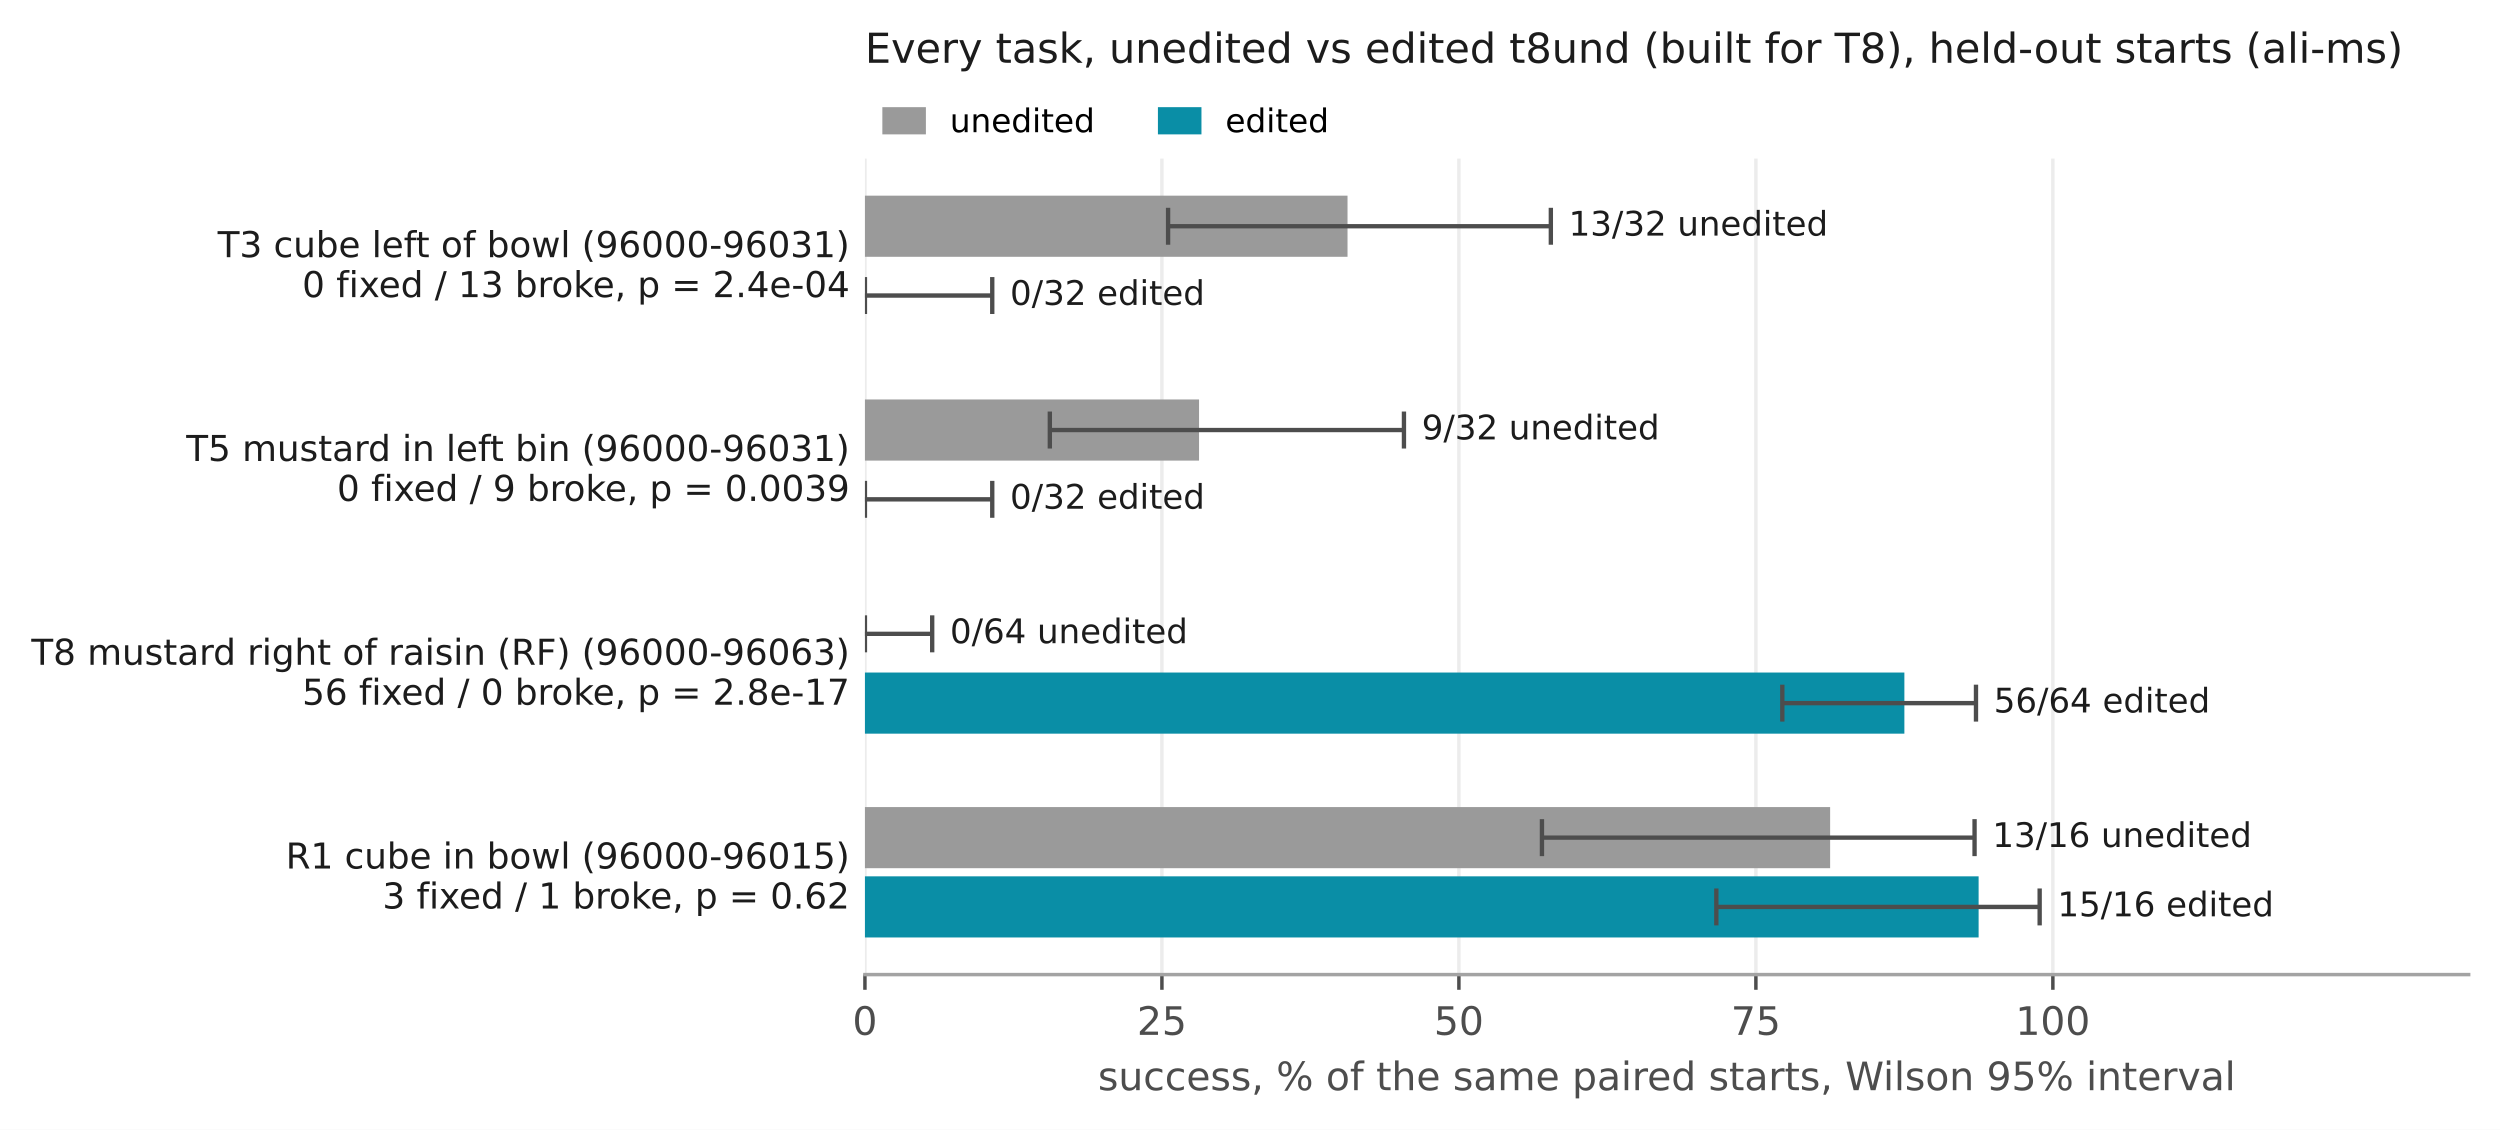
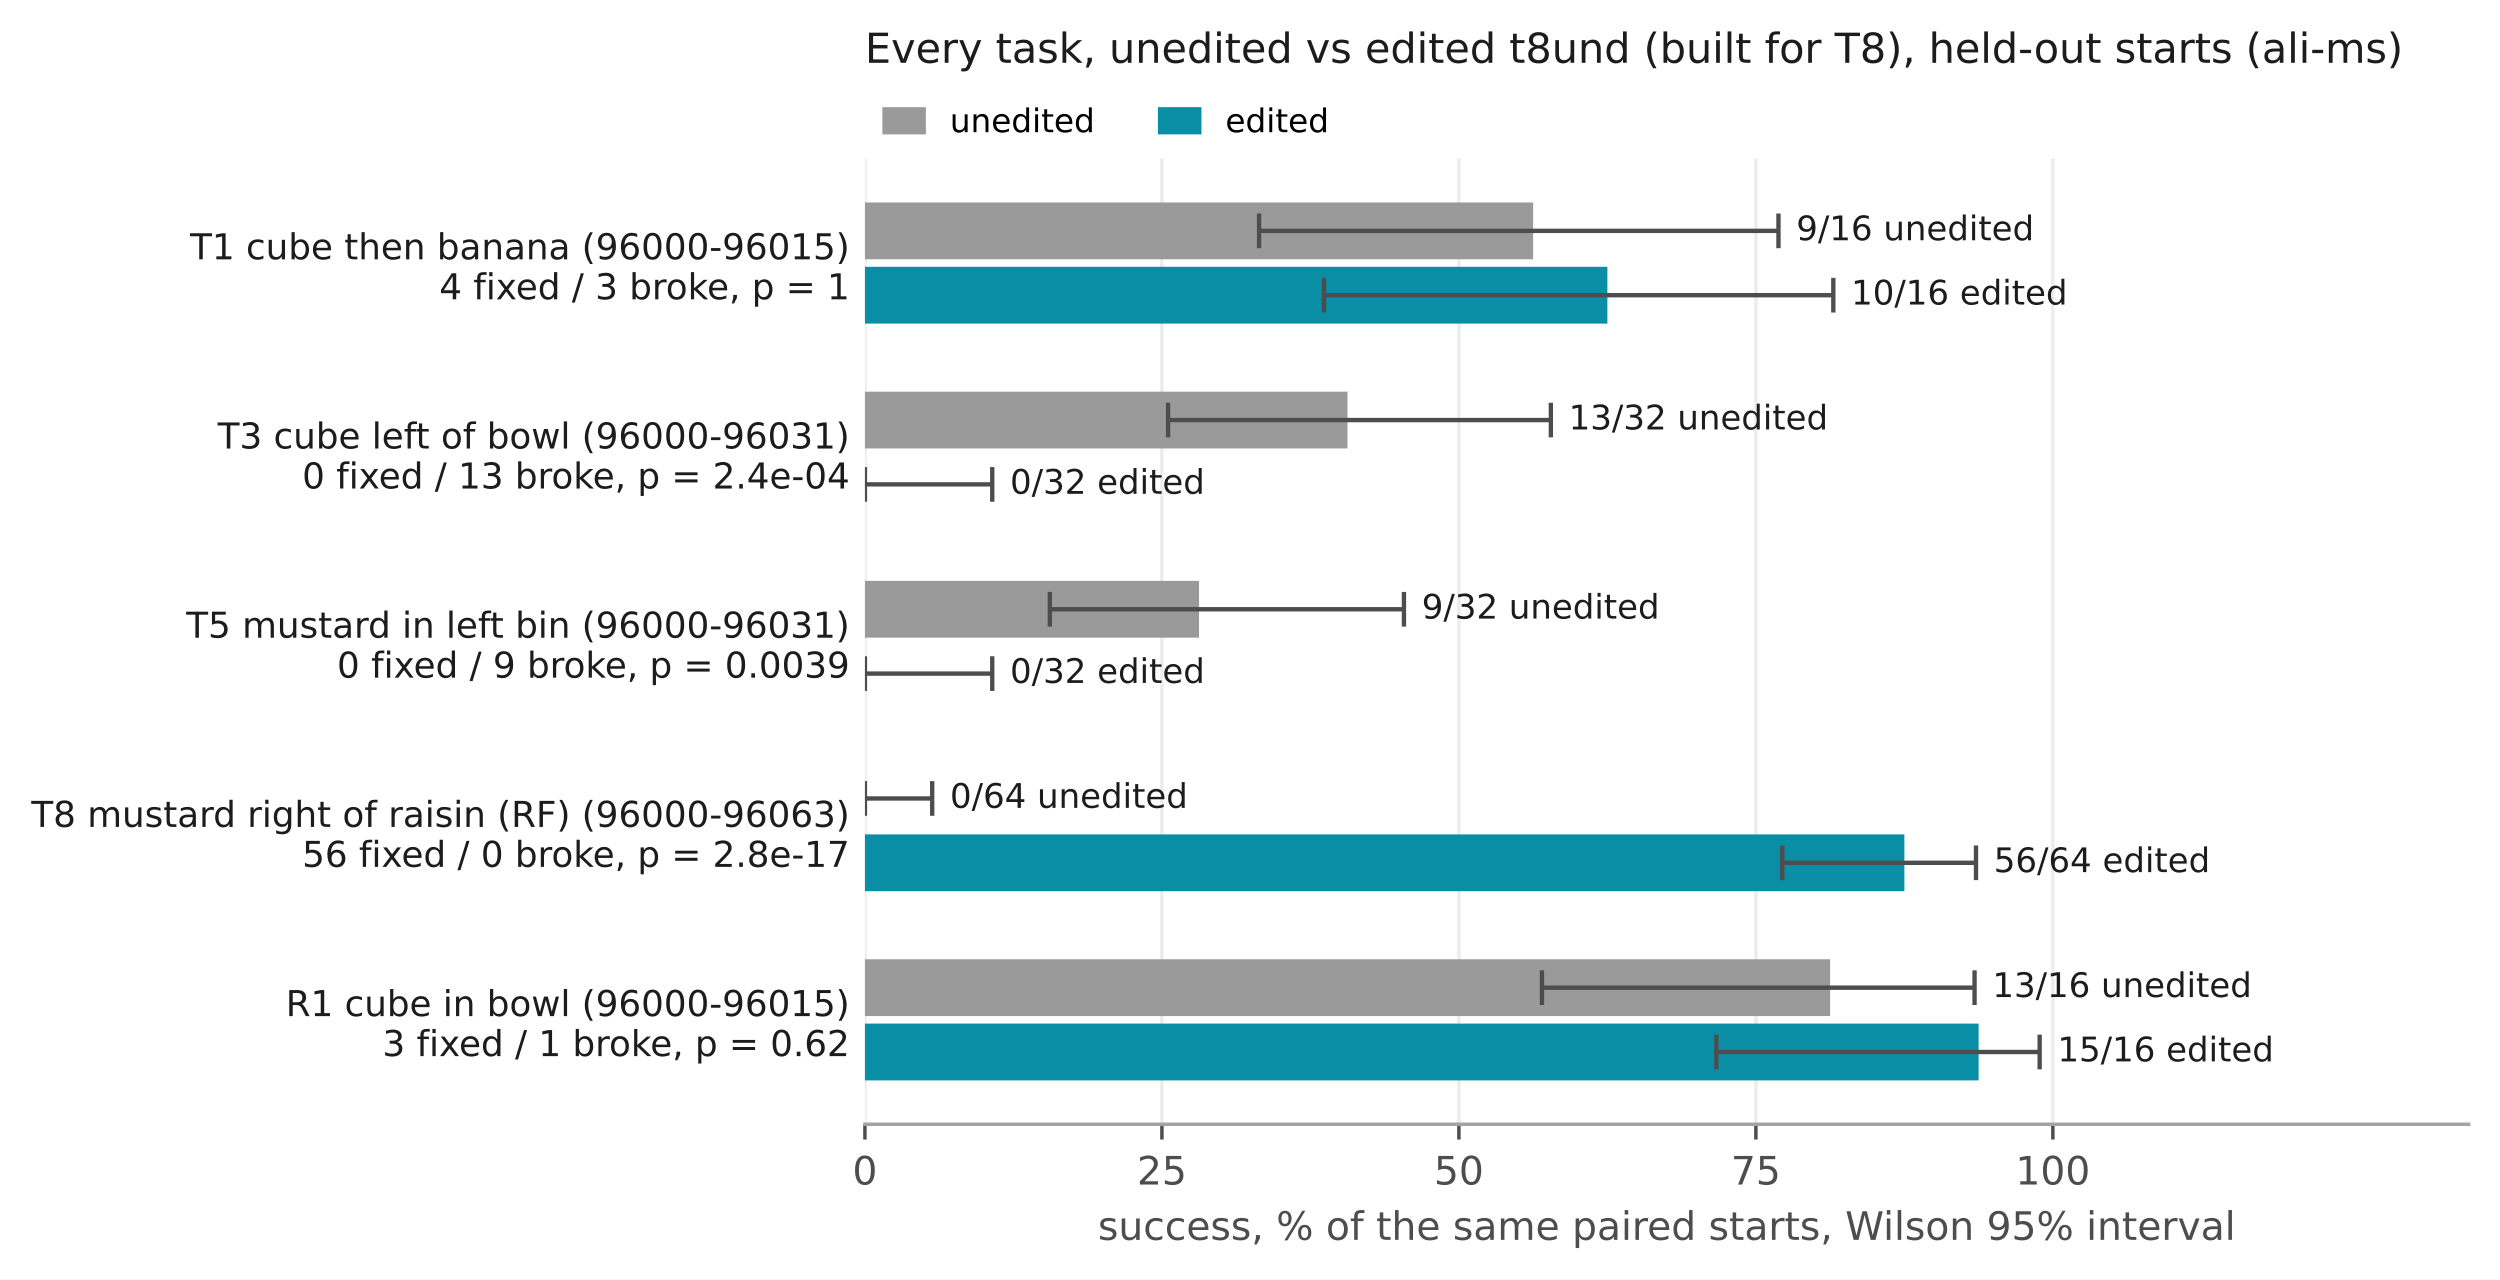
- <svg xmlns="http://www.w3.org/2000/svg" xmlns:xlink="http://www.w3.org/1999/xlink" width="574.104pt" height="259.426pt" viewBox="0 0 574.104 259.426" version="1.1">
+ <svg xmlns="http://www.w3.org/2000/svg" xmlns:xlink="http://www.w3.org/1999/xlink" width="574.104pt" height="293.799pt" viewBox="0 0 574.104 293.799" version="1.1">
  <defs>
    <style type="text/css">*{stroke-linejoin: round; stroke-linecap: butt}</style>
  </defs>
  <g id="figure_1">
    <g id="patch_1">
-       <path d="M 0 259.426  L 574.104 259.426  L 574.104 0  L 0 0  z " style="fill: #ffffff" />
+       <path d="M 0 293.799  L 574.104 293.799  L 574.104 0  L 0 0  z " style="fill: #ffffff" />
    </g>
    <g id="axes_1">
      <g id="patch_2">
-         <path d="M 198.624 223.806  L 566.904 223.806  L 566.904 36.419  L 198.624 36.419  z " style="fill: #ffffff" />
+         <path d="M 198.624 258.179  L 566.904 258.179  L 566.904 36.419  L 198.624 36.419  z " style="fill: #ffffff" />
      </g>
      <g id="matplotlib.axis_1">
        <g id="xtick_1">
          <g id="line2d_1">
-             <path d="M 198.624 223.806  L 198.624 36.419  " clip-path="url(#p3462e12931)" style="fill: none; stroke: #ececec; stroke-width: 0.8; stroke-linecap: square" />
+             <path d="M 198.624 258.179  L 198.624 36.419  " clip-path="url(#p0ae0778ccf)" style="fill: none; stroke: #ececec; stroke-width: 0.8; stroke-linecap: square" />
          </g>
          <g id="line2d_2">
            <defs>
-               <path id="mfdea3eac25" d="M 0 0  L 0 3.5  " style="stroke: #4d4d4d; stroke-width: 0.8" />
+               <path id="m272030efd2" d="M 0 0  L 0 3.5  " style="stroke: #4d4d4d; stroke-width: 0.8" />
            </defs>
            <g>
-               <use xlink:href="#mfdea3eac25" x="198.624" y="223.806" style="fill: #4d4d4d; stroke: #4d4d4d; stroke-width: 0.8" />
+               <use xlink:href="#m272030efd2" x="198.624" y="258.179" style="fill: #4d4d4d; stroke: #4d4d4d; stroke-width: 0.8" />
            </g>
          </g>
          <g id="text_1">
-             <text style="font-size: 9px; font-family: 'DejaVu Sans'; text-anchor: middle; fill: #4d4d4d" x="198.624" y="237.644" transform="rotate(-0 198.6235 237.6443)">0</text>
+             <text style="font-size: 9px; font-family: 'DejaVu Sans'; text-anchor: middle; fill: #4d4d4d" x="198.624" y="272.017" transform="rotate(-0 198.6235 272.0171)">0</text>
          </g>
        </g>
        <g id="xtick_2">
          <g id="line2d_3">
-             <path d="M 266.824 223.806  L 266.824 36.419  " clip-path="url(#p3462e12931)" style="fill: none; stroke: #ececec; stroke-width: 0.8; stroke-linecap: square" />
+             <path d="M 266.824 258.179  L 266.824 36.419  " clip-path="url(#p0ae0778ccf)" style="fill: none; stroke: #ececec; stroke-width: 0.8; stroke-linecap: square" />
          </g>
          <g id="line2d_4">
            <g>
-               <use xlink:href="#mfdea3eac25" x="266.824" y="223.806" style="fill: #4d4d4d; stroke: #4d4d4d; stroke-width: 0.8" />
+               <use xlink:href="#m272030efd2" x="266.824" y="258.179" style="fill: #4d4d4d; stroke: #4d4d4d; stroke-width: 0.8" />
            </g>
          </g>
          <g id="text_2">
-             <text style="font-size: 9px; font-family: 'DejaVu Sans'; text-anchor: middle; fill: #4d4d4d" x="266.824" y="237.644" transform="rotate(-0 266.8235 237.6443)">25</text>
+             <text style="font-size: 9px; font-family: 'DejaVu Sans'; text-anchor: middle; fill: #4d4d4d" x="266.824" y="272.017" transform="rotate(-0 266.8235 272.0171)">25</text>
          </g>
        </g>
        <g id="xtick_3">
          <g id="line2d_5">
-             <path d="M 335.024 223.806  L 335.024 36.419  " clip-path="url(#p3462e12931)" style="fill: none; stroke: #ececec; stroke-width: 0.8; stroke-linecap: square" />
+             <path d="M 335.024 258.179  L 335.024 36.419  " clip-path="url(#p0ae0778ccf)" style="fill: none; stroke: #ececec; stroke-width: 0.8; stroke-linecap: square" />
          </g>
          <g id="line2d_6">
            <g>
-               <use xlink:href="#mfdea3eac25" x="335.024" y="223.806" style="fill: #4d4d4d; stroke: #4d4d4d; stroke-width: 0.8" />
+               <use xlink:href="#m272030efd2" x="335.024" y="258.179" style="fill: #4d4d4d; stroke: #4d4d4d; stroke-width: 0.8" />
            </g>
          </g>
          <g id="text_3">
-             <text style="font-size: 9px; font-family: 'DejaVu Sans'; text-anchor: middle; fill: #4d4d4d" x="335.024" y="237.644" transform="rotate(-0 335.0235 237.6443)">50</text>
+             <text style="font-size: 9px; font-family: 'DejaVu Sans'; text-anchor: middle; fill: #4d4d4d" x="335.024" y="272.017" transform="rotate(-0 335.0235 272.0171)">50</text>
          </g>
        </g>
        <g id="xtick_4">
          <g id="line2d_7">
-             <path d="M 403.224 223.806  L 403.224 36.419  " clip-path="url(#p3462e12931)" style="fill: none; stroke: #ececec; stroke-width: 0.8; stroke-linecap: square" />
+             <path d="M 403.224 258.179  L 403.224 36.419  " clip-path="url(#p0ae0778ccf)" style="fill: none; stroke: #ececec; stroke-width: 0.8; stroke-linecap: square" />
          </g>
          <g id="line2d_8">
            <g>
-               <use xlink:href="#mfdea3eac25" x="403.224" y="223.806" style="fill: #4d4d4d; stroke: #4d4d4d; stroke-width: 0.8" />
+               <use xlink:href="#m272030efd2" x="403.224" y="258.179" style="fill: #4d4d4d; stroke: #4d4d4d; stroke-width: 0.8" />
            </g>
          </g>
          <g id="text_4">
-             <text style="font-size: 9px; font-family: 'DejaVu Sans'; text-anchor: middle; fill: #4d4d4d" x="403.224" y="237.644" transform="rotate(-0 403.2235 237.6443)">75</text>
+             <text style="font-size: 9px; font-family: 'DejaVu Sans'; text-anchor: middle; fill: #4d4d4d" x="403.224" y="272.017" transform="rotate(-0 403.2235 272.0171)">75</text>
          </g>
        </g>
        <g id="xtick_5">
          <g id="line2d_9">
-             <path d="M 471.423 223.806  L 471.423 36.419  " clip-path="url(#p3462e12931)" style="fill: none; stroke: #ececec; stroke-width: 0.8; stroke-linecap: square" />
+             <path d="M 471.423 258.179  L 471.423 36.419  " clip-path="url(#p0ae0778ccf)" style="fill: none; stroke: #ececec; stroke-width: 0.8; stroke-linecap: square" />
          </g>
          <g id="line2d_10">
            <g>
-               <use xlink:href="#mfdea3eac25" x="471.423" y="223.806" style="fill: #4d4d4d; stroke: #4d4d4d; stroke-width: 0.8" />
+               <use xlink:href="#m272030efd2" x="471.423" y="258.179" style="fill: #4d4d4d; stroke: #4d4d4d; stroke-width: 0.8" />
            </g>
          </g>
          <g id="text_5">
-             <text style="font-size: 9px; font-family: 'DejaVu Sans'; text-anchor: middle; fill: #4d4d4d" x="471.423" y="237.644" transform="rotate(-0 471.4235 237.6443)">100</text>
+             <text style="font-size: 9px; font-family: 'DejaVu Sans'; text-anchor: middle; fill: #4d4d4d" x="471.423" y="272.017" transform="rotate(-0 471.4235 272.0171)">100</text>
          </g>
        </g>
        <g id="text_6">
-           <text style="font-size: 9px; font-family: 'DejaVu Sans'; text-anchor: middle; fill: #4d4d4d" x="382.764" y="250.355" transform="rotate(-0 382.7635 250.3546)">success, % of the same paired starts, Wilson 95% interval</text>
+           <text style="font-size: 9px; font-family: 'DejaVu Sans'; text-anchor: middle; fill: #4d4d4d" x="382.764" y="284.727" transform="rotate(-0 382.7635 284.7274)">success, % of the same paired starts, Wilson 95% interval</text>
        </g>
      </g>
      <g id="matplotlib.axis_2">
        <g id="ytick_1">
          <g id="line2d_11" />
          <g id="text_7">
-             <text style="font-size: 8.2px; font-family: 'DejaVu Sans'; fill: #1c1c1c" transform="translate(65.61603 199.4594)">R1 cube in bowl (96000-96015)</text>
-             <text style="font-size: 8.2px; font-family: 'DejaVu Sans'; fill: #1c1c1c" transform="translate(87.82394 208.6416)">3 fixed / 1 broke, p = 0.62</text>
+             <text style="font-size: 8.2px; font-family: 'DejaVu Sans'; fill: #1c1c1c" transform="translate(65.61603 233.3424)">R1 cube in bowl (96000-96015)</text>
+             <text style="font-size: 8.2px; font-family: 'DejaVu Sans'; fill: #1c1c1c" transform="translate(87.82394 242.5246)">3 fixed / 1 broke, p = 0.62</text>
          </g>
        </g>
        <g id="ytick_2">
          <g id="line2d_12" />
          <g id="text_8">
-             <text style="font-size: 8.2px; font-family: 'DejaVu Sans'; fill: #1c1c1c" transform="translate(7.2 152.6594)">T8 mustard right of raisin (RF) (96000-96063)</text>
-             <text style="font-size: 8.2px; font-family: 'DejaVu Sans'; fill: #1c1c1c" transform="translate(69.38547 161.8416)">56 fixed / 0 broke, p = 2.8e-17</text>
+             <text style="font-size: 8.2px; font-family: 'DejaVu Sans'; fill: #1c1c1c" transform="translate(7.2 189.8941)">T8 mustard right of raisin (RF) (96000-96063)</text>
+             <text style="font-size: 8.2px; font-family: 'DejaVu Sans'; fill: #1c1c1c" transform="translate(69.38547 199.0763)">56 fixed / 0 broke, p = 2.8e-17</text>
          </g>
        </g>
        <g id="ytick_3">
          <g id="line2d_13" />
          <g id="text_9">
-             <text style="font-size: 8.2px; font-family: 'DejaVu Sans'; fill: #1c1c1c" transform="translate(42.77262 105.8594)">T5 mustard in left bin (96000-96031)</text>
-             <text style="font-size: 8.2px; font-family: 'DejaVu Sans'; fill: #1c1c1c" transform="translate(77.38944 115.0417)">0 fixed / 9 broke, p = 0.0039</text>
+             <text style="font-size: 8.2px; font-family: 'DejaVu Sans'; fill: #1c1c1c" transform="translate(42.77262 146.4458)">T5 mustard in left bin (96000-96031)</text>
+             <text style="font-size: 8.2px; font-family: 'DejaVu Sans'; fill: #1c1c1c" transform="translate(77.38944 155.6281)">0 fixed / 9 broke, p = 0.0039</text>
          </g>
        </g>
        <g id="ytick_4">
          <g id="line2d_14" />
          <g id="text_10">
-             <text style="font-size: 8.2px; font-family: 'DejaVu Sans'; fill: #1c1c1c" transform="translate(49.98862 59.05944)">T3 cube left of bowl (96000-96031)</text>
-             <text style="font-size: 8.2px; font-family: 'DejaVu Sans'; fill: #1c1c1c" transform="translate(69.38547 68.24165)">0 fixed / 13 broke, p = 2.4e-04</text>
+             <text style="font-size: 8.2px; font-family: 'DejaVu Sans'; fill: #1c1c1c" transform="translate(49.98862 102.9976)">T3 cube left of bowl (96000-96031)</text>
+             <text style="font-size: 8.2px; font-family: 'DejaVu Sans'; fill: #1c1c1c" transform="translate(69.38547 112.1798)">0 fixed / 13 broke, p = 2.4e-04</text>
+           </g>
+         </g>
+         <g id="ytick_5">
+           <g id="line2d_15" />
+           <g id="text_11">
+             <text style="font-size: 8.2px; font-family: 'DejaVu Sans'; fill: #1c1c1c" transform="translate(43.65925 59.54929)">T1 cube then banana (96000-96015)</text>
+             <text style="font-size: 8.2px; font-family: 'DejaVu Sans'; fill: #1c1c1c" transform="translate(100.8645 68.7315)">4 fixed / 3 broke, p = 1</text>
          </g>
        </g>
      </g>
      <g id="patch_3">
-         <path d="M 198.624 58.976  L 309.449 58.976  L 309.449 44.936  L 198.624 44.936  z " clip-path="url(#p3462e12931)" style="fill: #9a9a9a" />
+         <path d="M 198.624 59.533  L 352.074 59.533  L 352.074 46.499  L 198.624 46.499  z " clip-path="url(#p0ae0778ccf)" style="fill: #9a9a9a" />
      </g>
      <g id="patch_4">
-         <path d="M 198.624 74.888  L 198.624 74.888  L 198.624 60.848  L 198.624 60.848  z " clip-path="url(#p3462e12931)" style="fill: #0a8ea6" />
+         <path d="M 198.624 74.305  L 369.123 74.305  L 369.123 61.271  L 198.624 61.271  z " clip-path="url(#p0ae0778ccf)" style="fill: #0a8ea6" />
      </g>
      <g id="patch_5">
-         <path d="M 198.624 105.776  L 275.349 105.776  L 275.349 91.736  L 198.624 91.736  z " clip-path="url(#p3462e12931)" style="fill: #9a9a9a" />
+         <path d="M 198.624 102.981  L 309.449 102.981  L 309.449 89.947  L 198.624 89.947  z " clip-path="url(#p0ae0778ccf)" style="fill: #9a9a9a" />
      </g>
      <g id="patch_6">
-         <path d="M 198.624 121.688  L 198.624 121.688  L 198.624 107.648  L 198.624 107.648  z " clip-path="url(#p3462e12931)" style="fill: #0a8ea6" />
+         <path d="M 198.624 117.754  L 198.624 117.754  L 198.624 104.719  L 198.624 104.719  z " clip-path="url(#p0ae0778ccf)" style="fill: #0a8ea6" />
      </g>
      <g id="patch_7">
-         <path d="M 198.624 152.576  L 198.624 152.576  L 198.624 138.536  L 198.624 138.536  z " clip-path="url(#p3462e12931)" style="fill: #9a9a9a" />
+         <path d="M 198.624 146.43  L 275.349 146.43  L 275.349 133.395  L 198.624 133.395  z " clip-path="url(#p0ae0778ccf)" style="fill: #9a9a9a" />
      </g>
      <g id="patch_8">
-         <path d="M 198.624 168.488  L 437.324 168.488  L 437.324 154.448  L 198.624 154.448  z " clip-path="url(#p3462e12931)" style="fill: #0a8ea6" />
+         <path d="M 198.624 161.202  L 198.624 161.202  L 198.624 148.167  L 198.624 148.167  z " clip-path="url(#p0ae0778ccf)" style="fill: #0a8ea6" />
      </g>
      <g id="patch_9">
-         <path d="M 198.624 199.376  L 420.274 199.376  L 420.274 185.336  L 198.624 185.336  z " clip-path="url(#p3462e12931)" style="fill: #9a9a9a" />
+         <path d="M 198.624 189.878  L 198.624 189.878  L 198.624 176.843  L 198.624 176.843  z " clip-path="url(#p0ae0778ccf)" style="fill: #9a9a9a" />
      </g>
      <g id="patch_10">
-         <path d="M 198.624 215.288  L 454.373 215.288  L 454.373 201.248  L 198.624 201.248  z " clip-path="url(#p3462e12931)" style="fill: #0a8ea6" />
+         <path d="M 198.624 204.65  L 437.324 204.65  L 437.324 191.616  L 198.624 191.616  z " clip-path="url(#p0ae0778ccf)" style="fill: #0a8ea6" />
      </g>
      <g id="patch_11">
-         <path d="M 198.624 223.806  L 566.904 223.806  " style="fill: none; stroke: #a3a3a3; stroke-width: 0.8; stroke-linejoin: miter; stroke-linecap: square" />
-       </g>
-       <g id="line2d_15">
-         <path d="M 268.241 51.956  L 356.138 51.956  " clip-path="url(#p3462e12931)" style="fill: none; stroke: #4d4d4d" />
+         <path d="M 198.624 233.326  L 420.274 233.326  L 420.274 220.292  L 198.624 220.292  z " clip-path="url(#p0ae0778ccf)" style="fill: #9a9a9a" />
+       </g>
+       <g id="patch_12">
+         <path d="M 198.624 248.099  L 454.373 248.099  L 454.373 235.064  L 198.624 235.064  z " clip-path="url(#p0ae0778ccf)" style="fill: #0a8ea6" />
+       </g>
+       <g id="patch_13">
+         <path d="M 198.624 258.179  L 566.904 258.179  " style="fill: none; stroke: #a3a3a3; stroke-width: 0.8; stroke-linejoin: miter; stroke-linecap: square" />
      </g>
      <g id="line2d_16">
-         <path d="M 268.241 55.7  L 268.241 48.212  " clip-path="url(#p3462e12931)" style="fill: none; stroke: #4d4d4d; stroke-linecap: square" />
+         <path d="M 289.135 53.016  L 408.41 53.016  " clip-path="url(#p0ae0778ccf)" style="fill: none; stroke: #4d4d4d" />
      </g>
      <g id="line2d_17">
-         <path d="M 356.138 55.7  L 356.138 48.212  " clip-path="url(#p3462e12931)" style="fill: none; stroke: #4d4d4d; stroke-linecap: square" />
-       </g>
-       <g id="text_11">
-         <text style="font-size: 7.8px; font-family: 'DejaVu Sans'; text-anchor: start; fill: #1c1c1c" x="360.23" y="54.108" transform="rotate(-0 360.2302 54.10843)">13/32 unedited</text>
+         <path d="M 289.135 56.492  L 289.135 49.54  " clip-path="url(#p0ae0778ccf)" style="fill: none; stroke: #4d4d4d; stroke-linecap: square" />
      </g>
      <g id="line2d_18">
-         <path d="M 198.624 67.868  L 227.862 67.868  " clip-path="url(#p3462e12931)" style="fill: none; stroke: #4d4d4d" />
+         <path d="M 408.41 56.492  L 408.41 49.54  " clip-path="url(#p0ae0778ccf)" style="fill: none; stroke: #4d4d4d; stroke-linecap: square" />
+       </g>
+       <g id="text_12">
+         <text style="font-size: 7.8px; font-family: 'DejaVu Sans'; text-anchor: start; fill: #1c1c1c" x="412.502" y="55.168" transform="rotate(-0 412.5024 55.16807)">9/16 unedited</text>
      </g>
      <g id="line2d_19">
-         <path d="M 198.624 71.612  L 198.624 64.124  " clip-path="url(#p3462e12931)" style="fill: none; stroke: #4d4d4d; stroke-linecap: square" />
+         <path d="M 304.036 67.788  L 421.007 67.788  " clip-path="url(#p0ae0778ccf)" style="fill: none; stroke: #4d4d4d" />
      </g>
      <g id="line2d_20">
-         <path d="M 227.862 71.612  L 227.862 64.124  " clip-path="url(#p3462e12931)" style="fill: none; stroke: #4d4d4d; stroke-linecap: square" />
-       </g>
-       <g id="text_12">
-         <text style="font-size: 7.8px; font-family: 'DejaVu Sans'; text-anchor: start; fill: #1c1c1c" x="231.954" y="70.02" transform="rotate(-0 231.954 70.02043)">0/32 edited</text>
+         <path d="M 304.036 71.264  L 304.036 64.312  " clip-path="url(#p0ae0778ccf)" style="fill: none; stroke: #4d4d4d; stroke-linecap: square" />
      </g>
      <g id="line2d_21">
-         <path d="M 241.084 98.756  L 322.405 98.756  " clip-path="url(#p3462e12931)" style="fill: none; stroke: #4d4d4d" />
+         <path d="M 421.007 71.264  L 421.007 64.312  " clip-path="url(#p0ae0778ccf)" style="fill: none; stroke: #4d4d4d; stroke-linecap: square" />
+       </g>
+       <g id="text_13">
+         <text style="font-size: 7.8px; font-family: 'DejaVu Sans'; text-anchor: start; fill: #1c1c1c" x="425.099" y="69.94" transform="rotate(-0 425.0987 69.94048)">10/16 edited</text>
      </g>
      <g id="line2d_22">
-         <path d="M 241.084 102.5  L 241.084 95.012  " clip-path="url(#p3462e12931)" style="fill: none; stroke: #4d4d4d; stroke-linecap: square" />
+         <path d="M 268.241 96.464  L 356.138 96.464  " clip-path="url(#p0ae0778ccf)" style="fill: none; stroke: #4d4d4d" />
      </g>
      <g id="line2d_23">
-         <path d="M 322.405 102.5  L 322.405 95.012  " clip-path="url(#p3462e12931)" style="fill: none; stroke: #4d4d4d; stroke-linecap: square" />
-       </g>
-       <g id="text_13">
-         <text style="font-size: 7.8px; font-family: 'DejaVu Sans'; text-anchor: start; fill: #1c1c1c" x="326.497" y="100.908" transform="rotate(-0 326.4972 100.9084)">9/32 unedited</text>
+         <path d="M 268.241 99.94  L 268.241 92.988  " clip-path="url(#p0ae0778ccf)" style="fill: none; stroke: #4d4d4d; stroke-linecap: square" />
      </g>
      <g id="line2d_24">
-         <path d="M 198.624 114.668  L 227.862 114.668  " clip-path="url(#p3462e12931)" style="fill: none; stroke: #4d4d4d" />
+         <path d="M 356.138 99.94  L 356.138 92.988  " clip-path="url(#p0ae0778ccf)" style="fill: none; stroke: #4d4d4d; stroke-linecap: square" />
+       </g>
+       <g id="text_14">
+         <text style="font-size: 7.8px; font-family: 'DejaVu Sans'; text-anchor: start; fill: #1c1c1c" x="360.23" y="98.616" transform="rotate(-0 360.2302 98.61634)">13/32 unedited</text>
      </g>
      <g id="line2d_25">
-         <path d="M 198.624 118.412  L 198.624 110.924  " clip-path="url(#p3462e12931)" style="fill: none; stroke: #4d4d4d; stroke-linecap: square" />
+         <path d="M 198.624 111.236  L 227.862 111.236  " clip-path="url(#p0ae0778ccf)" style="fill: none; stroke: #4d4d4d" />
      </g>
      <g id="line2d_26">
-         <path d="M 227.862 118.412  L 227.862 110.924  " clip-path="url(#p3462e12931)" style="fill: none; stroke: #4d4d4d; stroke-linecap: square" />
-       </g>
-       <g id="text_14">
-         <text style="font-size: 7.8px; font-family: 'DejaVu Sans'; text-anchor: start; fill: #1c1c1c" x="231.954" y="116.82" transform="rotate(-0 231.954 116.8204)">0/32 edited</text>
+         <path d="M 198.624 114.712  L 198.624 107.761  " clip-path="url(#p0ae0778ccf)" style="fill: none; stroke: #4d4d4d; stroke-linecap: square" />
      </g>
      <g id="line2d_27">
-         <path d="M 198.624 145.556  L 214.071 145.556  " clip-path="url(#p3462e12931)" style="fill: none; stroke: #4d4d4d" />
+         <path d="M 227.862 114.712  L 227.862 107.761  " clip-path="url(#p0ae0778ccf)" style="fill: none; stroke: #4d4d4d; stroke-linecap: square" />
+       </g>
+       <g id="text_15">
+         <text style="font-size: 7.8px; font-family: 'DejaVu Sans'; text-anchor: start; fill: #1c1c1c" x="231.954" y="113.389" transform="rotate(-0 231.954 113.3888)">0/32 edited</text>
      </g>
      <g id="line2d_28">
-         <path d="M 198.624 149.3  L 198.624 141.812  " clip-path="url(#p3462e12931)" style="fill: none; stroke: #4d4d4d; stroke-linecap: square" />
+         <path d="M 241.084 139.912  L 322.405 139.912  " clip-path="url(#p0ae0778ccf)" style="fill: none; stroke: #4d4d4d" />
      </g>
      <g id="line2d_29">
-         <path d="M 214.071 149.3  L 214.071 141.812  " clip-path="url(#p3462e12931)" style="fill: none; stroke: #4d4d4d; stroke-linecap: square" />
-       </g>
-       <g id="text_15">
-         <text style="font-size: 7.8px; font-family: 'DejaVu Sans'; text-anchor: start; fill: #1c1c1c" x="218.163" y="147.708" transform="rotate(-0 218.1625 147.7084)">0/64 unedited</text>
+         <path d="M 241.084 143.388  L 241.084 136.436  " clip-path="url(#p0ae0778ccf)" style="fill: none; stroke: #4d4d4d; stroke-linecap: square" />
      </g>
      <g id="line2d_30">
-         <path d="M 409.294 161.468  L 453.767 161.468  " clip-path="url(#p3462e12931)" style="fill: none; stroke: #4d4d4d" />
+         <path d="M 322.405 143.388  L 322.405 136.436  " clip-path="url(#p0ae0778ccf)" style="fill: none; stroke: #4d4d4d; stroke-linecap: square" />
+       </g>
+       <g id="text_16">
+         <text style="font-size: 7.8px; font-family: 'DejaVu Sans'; text-anchor: start; fill: #1c1c1c" x="326.497" y="142.065" transform="rotate(-0 326.4972 142.0646)">9/32 unedited</text>
      </g>
      <g id="line2d_31">
-         <path d="M 409.294 165.212  L 409.294 157.724  " clip-path="url(#p3462e12931)" style="fill: none; stroke: #4d4d4d; stroke-linecap: square" />
+         <path d="M 198.624 154.685  L 227.862 154.685  " clip-path="url(#p0ae0778ccf)" style="fill: none; stroke: #4d4d4d" />
      </g>
      <g id="line2d_32">
-         <path d="M 453.767 165.212  L 453.767 157.724  " clip-path="url(#p3462e12931)" style="fill: none; stroke: #4d4d4d; stroke-linecap: square" />
-       </g>
-       <g id="text_16">
-         <text style="font-size: 7.8px; font-family: 'DejaVu Sans'; text-anchor: start; fill: #1c1c1c" x="457.859" y="163.62" transform="rotate(-0 457.8592 163.6204)">56/64 edited</text>
+         <path d="M 198.624 158.161  L 198.624 151.209  " clip-path="url(#p0ae0778ccf)" style="fill: none; stroke: #4d4d4d; stroke-linecap: square" />
      </g>
      <g id="line2d_33">
-         <path d="M 354.095 192.356  L 453.442 192.356  " clip-path="url(#p3462e12931)" style="fill: none; stroke: #4d4d4d" />
+         <path d="M 227.862 158.161  L 227.862 151.209  " clip-path="url(#p0ae0778ccf)" style="fill: none; stroke: #4d4d4d; stroke-linecap: square" />
+       </g>
+       <g id="text_17">
+         <text style="font-size: 7.8px; font-family: 'DejaVu Sans'; text-anchor: start; fill: #1c1c1c" x="231.954" y="156.837" transform="rotate(-0 231.954 156.837)">0/32 edited</text>
      </g>
      <g id="line2d_34">
-         <path d="M 354.095 196.1  L 354.095 188.612  " clip-path="url(#p3462e12931)" style="fill: none; stroke: #4d4d4d; stroke-linecap: square" />
+         <path d="M 198.624 183.361  L 214.071 183.361  " clip-path="url(#p0ae0778ccf)" style="fill: none; stroke: #4d4d4d" />
      </g>
      <g id="line2d_35">
-         <path d="M 453.442 196.1  L 453.442 188.612  " clip-path="url(#p3462e12931)" style="fill: none; stroke: #4d4d4d; stroke-linecap: square" />
-       </g>
-       <g id="text_17">
-         <text style="font-size: 7.8px; font-family: 'DejaVu Sans'; text-anchor: start; fill: #1c1c1c" x="457.534" y="194.508" transform="rotate(-0 457.5336 194.5084)">13/16 unedited</text>
+         <path d="M 198.624 186.836  L 198.624 179.885  " clip-path="url(#p0ae0778ccf)" style="fill: none; stroke: #4d4d4d; stroke-linecap: square" />
      </g>
      <g id="line2d_36">
-         <path d="M 394.143 208.268  L 468.39 208.268  " clip-path="url(#p3462e12931)" style="fill: none; stroke: #4d4d4d" />
+         <path d="M 214.071 186.836  L 214.071 179.885  " clip-path="url(#p0ae0778ccf)" style="fill: none; stroke: #4d4d4d; stroke-linecap: square" />
+       </g>
+       <g id="text_18">
+         <text style="font-size: 7.8px; font-family: 'DejaVu Sans'; text-anchor: start; fill: #1c1c1c" x="218.163" y="185.513" transform="rotate(-0 218.1625 185.5129)">0/64 unedited</text>
      </g>
      <g id="line2d_37">
-         <path d="M 394.143 212.012  L 394.143 204.524  " clip-path="url(#p3462e12931)" style="fill: none; stroke: #4d4d4d; stroke-linecap: square" />
+         <path d="M 409.294 198.133  L 453.767 198.133  " clip-path="url(#p0ae0778ccf)" style="fill: none; stroke: #4d4d4d" />
      </g>
      <g id="line2d_38">
-         <path d="M 468.39 212.012  L 468.39 204.524  " clip-path="url(#p3462e12931)" style="fill: none; stroke: #4d4d4d; stroke-linecap: square" />
-       </g>
-       <g id="text_18">
-         <text style="font-size: 7.8px; font-family: 'DejaVu Sans'; text-anchor: start; fill: #1c1c1c" x="472.482" y="210.42" transform="rotate(-0 472.4821 210.4204)">15/16 edited</text>
+         <path d="M 409.294 201.609  L 409.294 194.657  " clip-path="url(#p0ae0778ccf)" style="fill: none; stroke: #4d4d4d; stroke-linecap: square" />
+       </g>
+       <g id="line2d_39">
+         <path d="M 453.767 201.609  L 453.767 194.657  " clip-path="url(#p0ae0778ccf)" style="fill: none; stroke: #4d4d4d; stroke-linecap: square" />
      </g>
      <g id="text_19">
+         <text style="font-size: 7.8px; font-family: 'DejaVu Sans'; text-anchor: start; fill: #1c1c1c" x="457.859" y="200.285" transform="rotate(-0 457.8592 200.2853)">56/64 edited</text>
+       </g>
+       <g id="line2d_40">
+         <path d="M 354.095 226.809  L 453.442 226.809  " clip-path="url(#p0ae0778ccf)" style="fill: none; stroke: #4d4d4d" />
+       </g>
+       <g id="line2d_41">
+         <path d="M 354.095 230.285  L 354.095 223.333  " clip-path="url(#p0ae0778ccf)" style="fill: none; stroke: #4d4d4d; stroke-linecap: square" />
+       </g>
+       <g id="line2d_42">
+         <path d="M 453.442 230.285  L 453.442 223.333  " clip-path="url(#p0ae0778ccf)" style="fill: none; stroke: #4d4d4d; stroke-linecap: square" />
+       </g>
+       <g id="text_20">
+         <text style="font-size: 7.8px; font-family: 'DejaVu Sans'; text-anchor: start; fill: #1c1c1c" x="457.534" y="228.961" transform="rotate(-0 457.5336 228.9612)">13/16 unedited</text>
+       </g>
+       <g id="line2d_43">
+         <path d="M 394.143 241.581  L 468.39 241.581  " clip-path="url(#p0ae0778ccf)" style="fill: none; stroke: #4d4d4d" />
+       </g>
+       <g id="line2d_44">
+         <path d="M 394.143 245.057  L 394.143 238.105  " clip-path="url(#p0ae0778ccf)" style="fill: none; stroke: #4d4d4d; stroke-linecap: square" />
+       </g>
+       <g id="line2d_45">
+         <path d="M 468.39 245.057  L 468.39 238.105  " clip-path="url(#p0ae0778ccf)" style="fill: none; stroke: #4d4d4d; stroke-linecap: square" />
+       </g>
+       <g id="text_21">
+         <text style="font-size: 7.8px; font-family: 'DejaVu Sans'; text-anchor: start; fill: #1c1c1c" x="472.482" y="243.734" transform="rotate(-0 472.4821 243.7336)">15/16 edited</text>
+       </g>
+       <g id="text_22">
        <text style="font-size: 9.5px; font-family: 'DejaVu Sans'; text-anchor: start; fill: #1c1c1c" x="198.624" y="14.419" transform="rotate(-0 198.6235 14.41852)">Every task, unedited vs edited t8und (built for T8), held-out starts (ali-ms)</text>
      </g>
      <g id="legend_1">
-         <g id="patch_12">
+         <g id="patch_14">
          <path d="M 203.124 30.359  L 212.124 30.359  L 212.124 25.109  L 203.124 25.109  z " style="fill: #9a9a9a; stroke: #9a9a9a; stroke-linejoin: miter" />
        </g>
-         <g id="text_20">
+         <g id="text_23">
          <text style="font-size: 7.5px; font-family: 'DejaVu Sans'; text-anchor: start" x="218.124" y="30.359" transform="rotate(-0 218.1235 30.35875)">unedited</text>
        </g>
-         <g id="patch_13">
+         <g id="patch_15">
          <path d="M 266.406 30.359  L 275.406 30.359  L 275.406 25.109  L 266.406 25.109  z " style="fill: #0a8ea6; stroke: #0a8ea6; stroke-linejoin: miter" />
        </g>
-         <g id="text_21">
+         <g id="text_24">
          <text style="font-size: 7.5px; font-family: 'DejaVu Sans'; text-anchor: start" x="281.406" y="30.359" transform="rotate(-0 281.4059 30.35875)">edited</text>
        </g>
      </g>
    </g>
  </g>
  <defs>
-     <clipPath id="p3462e12931">
-       <rect x="198.624" y="36.419" width="368.28" height="187.387" />
+     <clipPath id="p0ae0778ccf">
+       <rect x="198.624" y="36.419" width="368.28" height="221.76" />
    </clipPath>
  </defs>
</svg>
